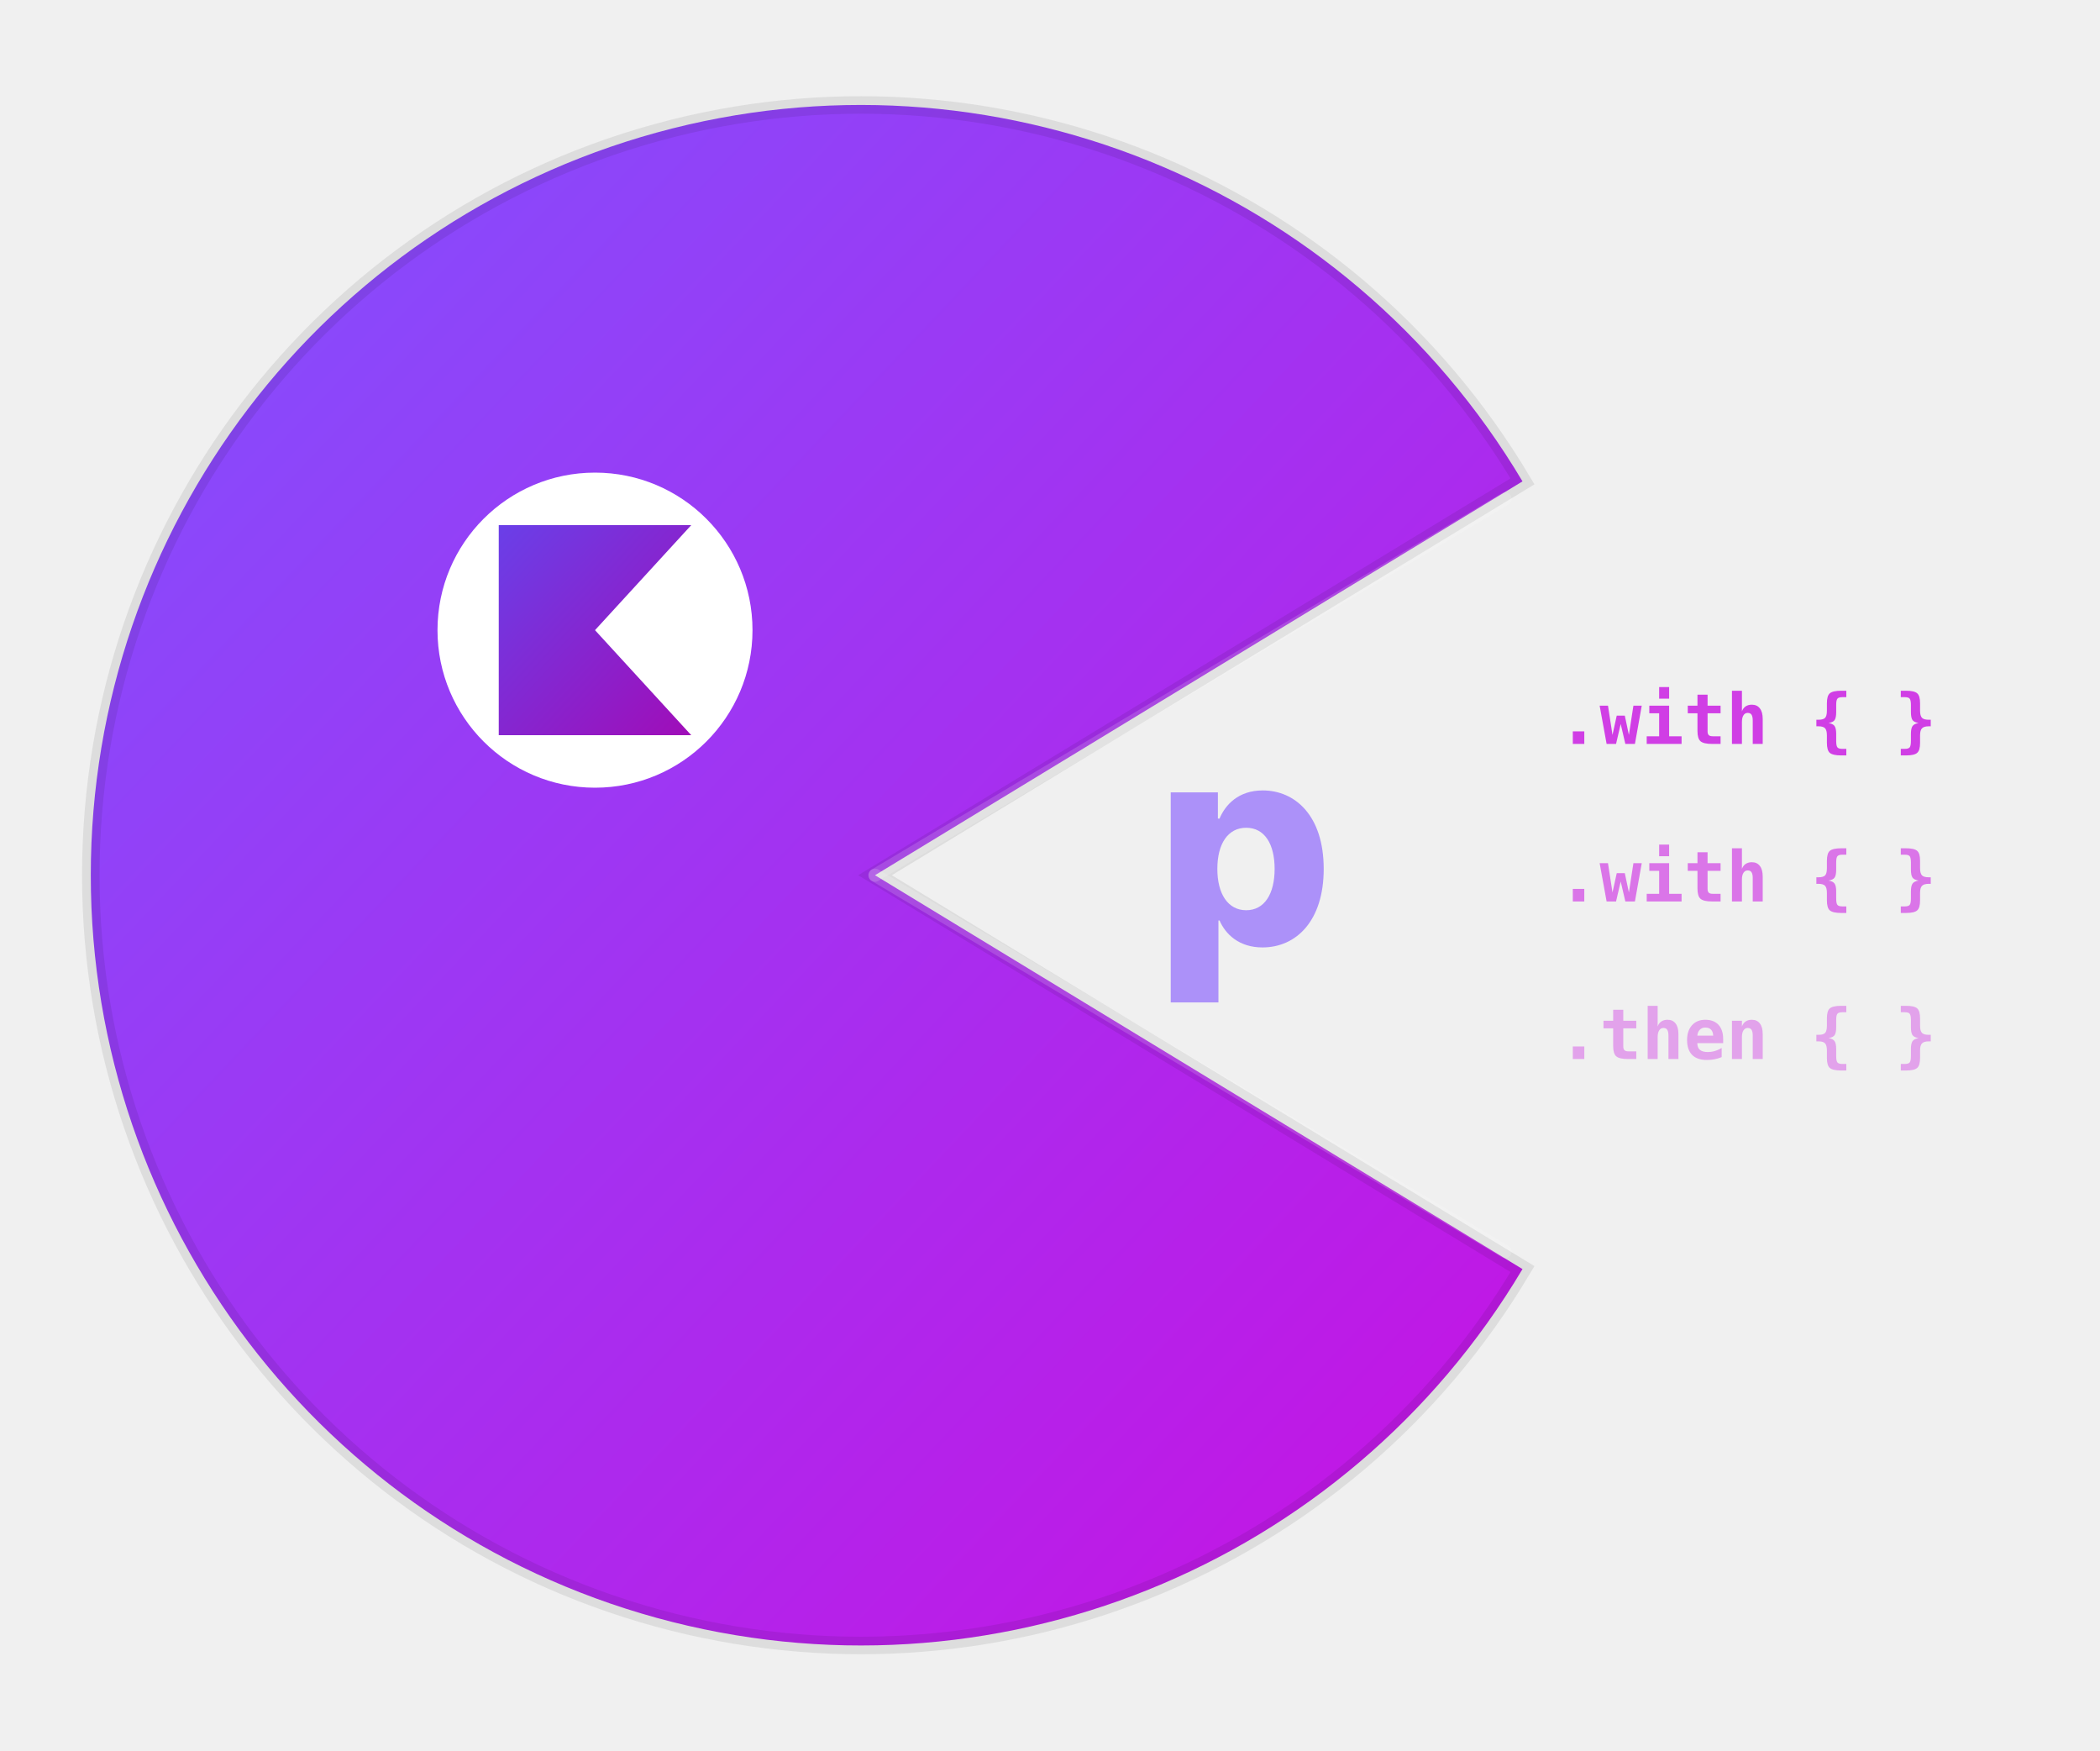
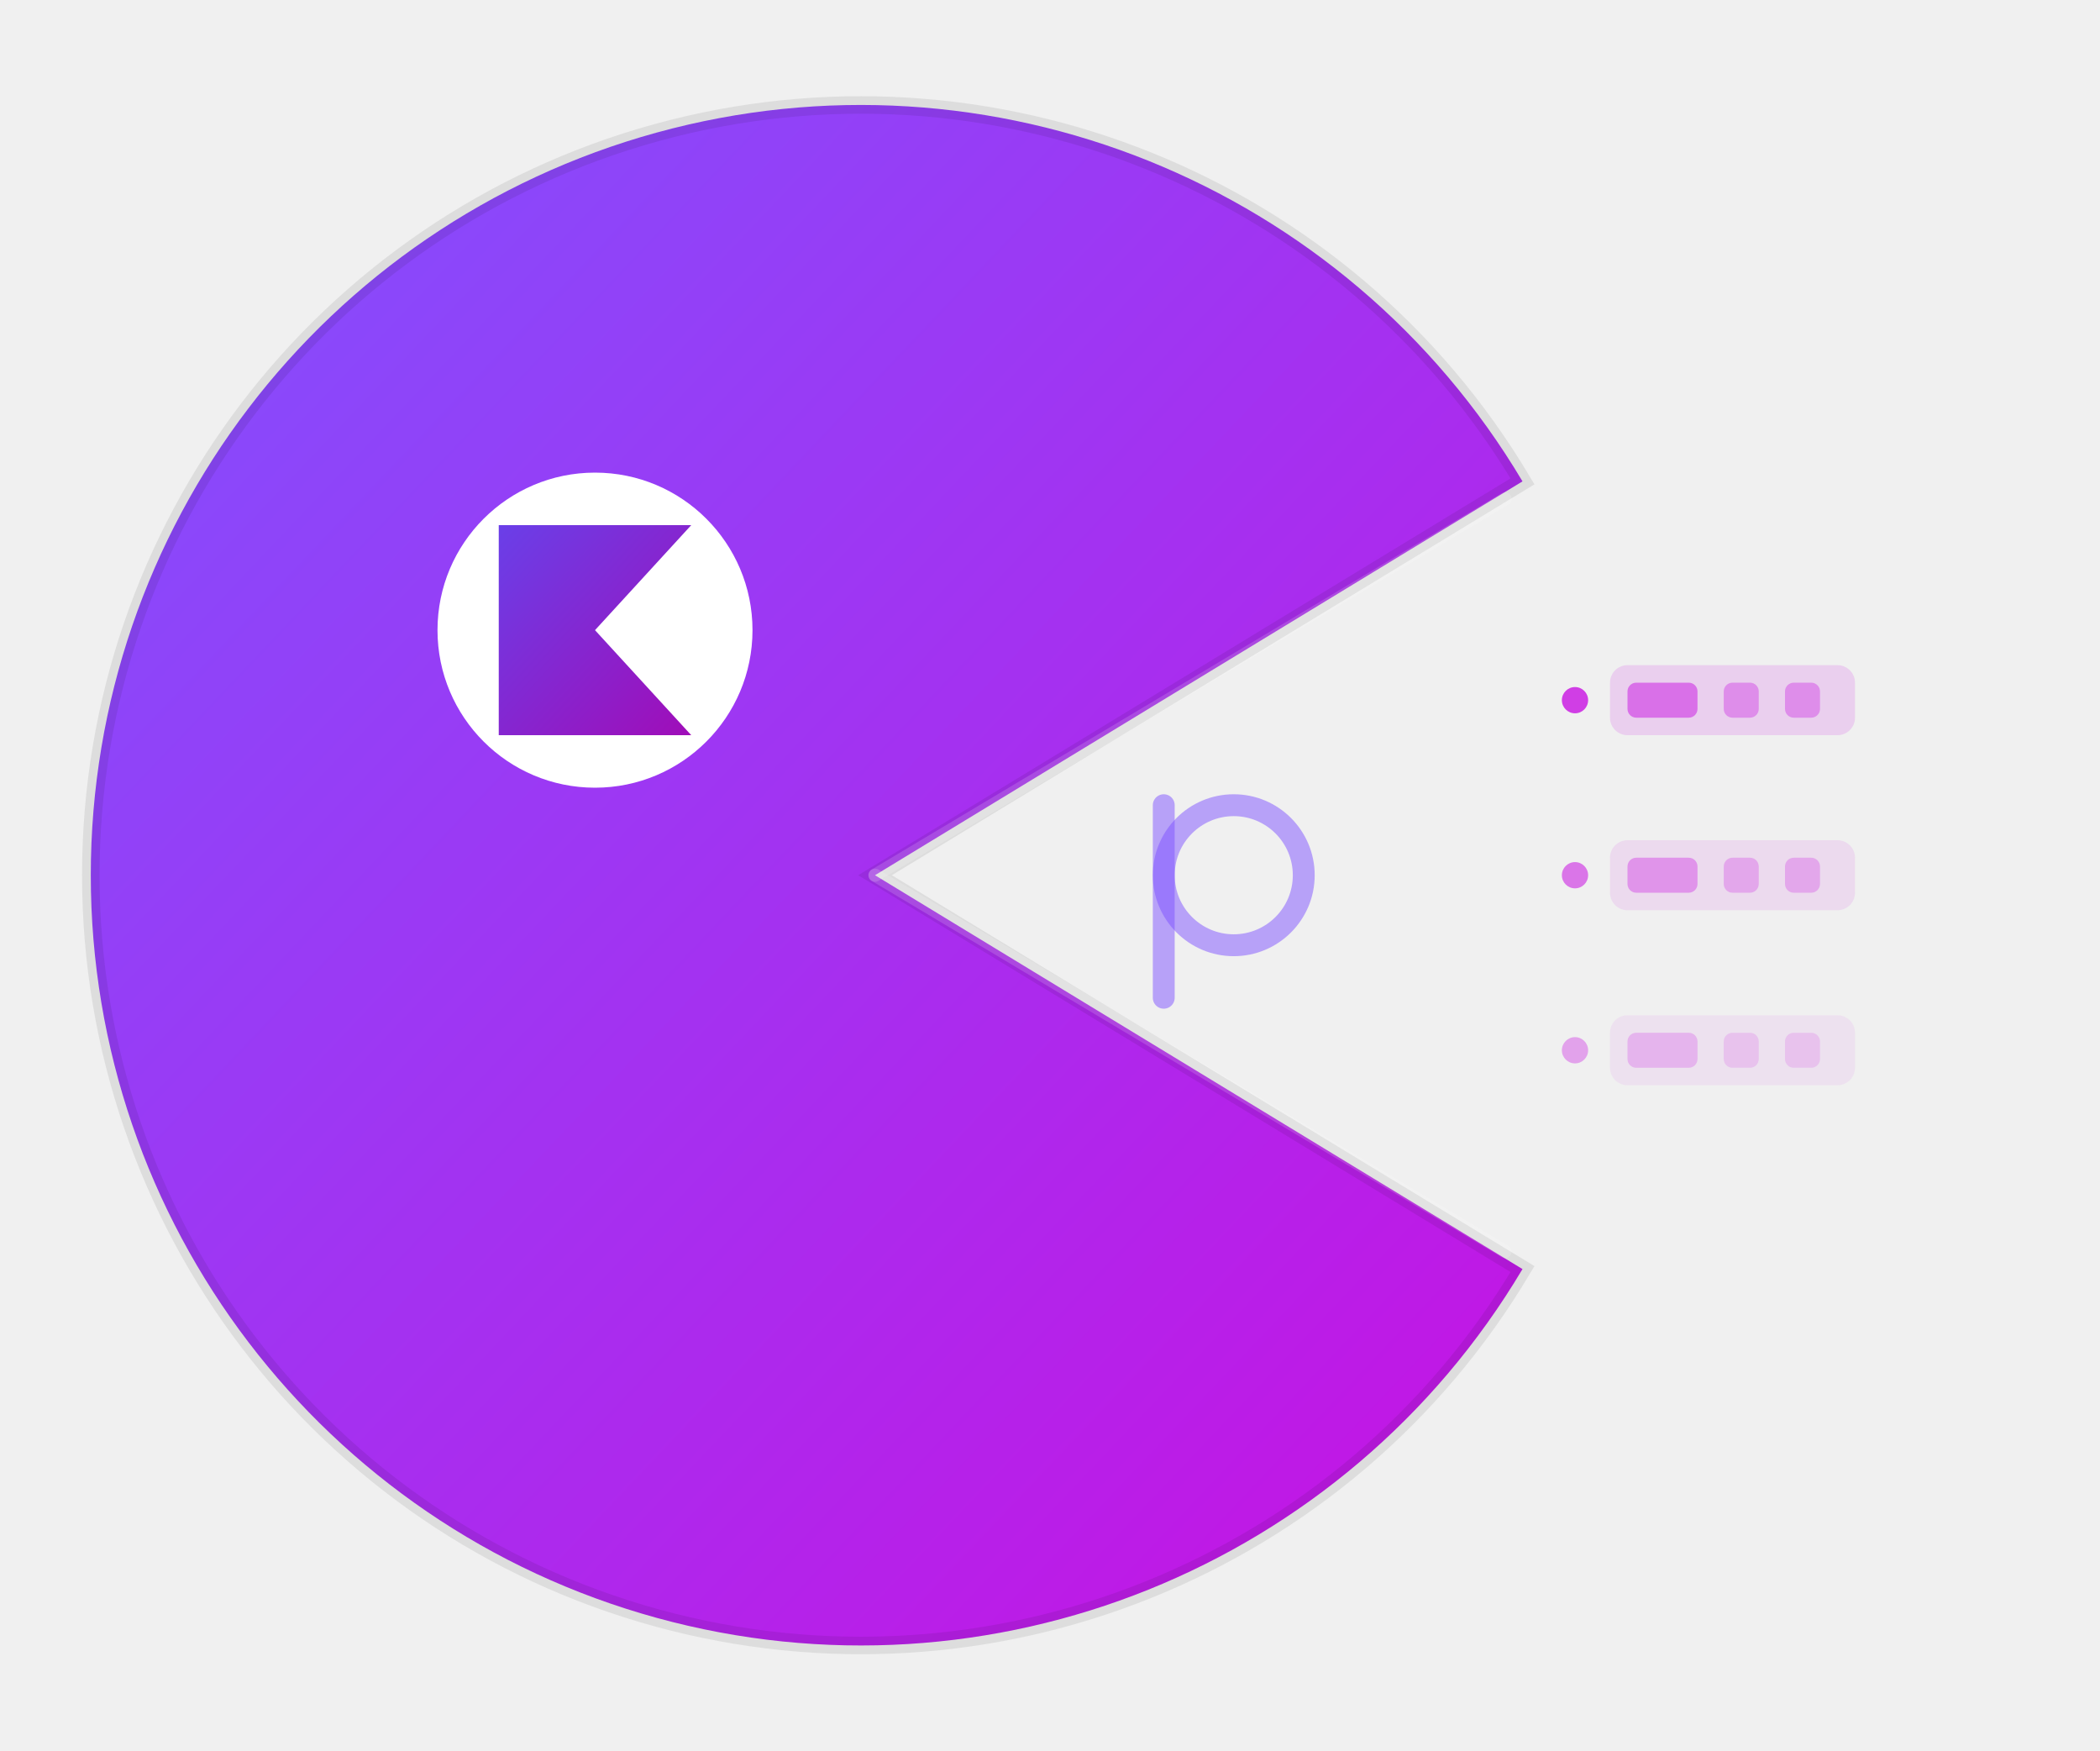
<svg xmlns="http://www.w3.org/2000/svg" viewBox="0 0 240 200" width="240" height="200">
  <defs>
    <linearGradient id="grad" x1="0%" y1="0%" x2="100%" y2="100%">
      <stop offset="0%" stop-color="#7F52FF" />
      <stop offset="100%" stop-color="#C811E2" />
    </linearGradient>
    <linearGradient id="grad-dark" x1="0%" y1="0%" x2="100%" y2="100%">
      <stop offset="0%" stop-color="#6A3FE8" />
      <stop offset="100%" stop-color="#A00DB8" />
    </linearGradient>
  </defs>
  <path d="M100,100 L174,55 A88,88 0 1,0 174,145 Z" fill="url(#grad)" />
  <path d="M100,100 L174,55 A88,88 0 1,0 174,145 Z" fill="none" stroke="rgba(0,0,0,0.08)" stroke-width="2" />
  <circle cx="68" cy="72" r="18" fill="white" />
  <path d="M57,60 L79,60 L68,72 L79,84 L57,84 Z" fill="url(#grad-dark)" />
-   <text x="132" y="108" font-family="system-ui, -apple-system, sans-serif" font-weight="800" font-size="32" fill="rgba(127,82,255,0.6)" letter-spacing="-1">p</text>
+   <circle cx="141" cy="100" r="8" fill="none" stroke="rgba(127,82,255,0.5)" stroke-width="2.5" />
+   <line x1="133" y1="92" x2="133" y2="114" stroke="rgba(127,82,255,0.5)" stroke-width="2.5" stroke-linecap="round" />
  <line x1="100" y1="100" x2="172" y2="57" stroke="rgba(255,255,255,0.15)" stroke-width="1.5" stroke-linecap="round" />
  <line x1="100" y1="100" x2="172" y2="143" stroke="rgba(255,255,255,0.15)" stroke-width="1.5" stroke-linecap="round" />
-   <text x="178" y="85" font-family="JetBrains Mono, Fira Code, monospace" font-weight="700" font-size="8" fill="#C811E2" opacity="0.8">.with { }</text>
-   <text x="178" y="103" font-family="JetBrains Mono, Fira Code, monospace" font-weight="700" font-size="8" fill="#C811E2" opacity="0.55">.with { }</text>
-   <text x="178" y="121" font-family="JetBrains Mono, Fira Code, monospace" font-weight="700" font-size="8" fill="#C811E2" opacity="0.35">.then { }</text>
+   <circle cx="180" cy="80" r="1.5" fill="#C811E2" opacity="0.8" />
+   <rect x="184" y="76" width="28" height="8" rx="2" fill="#C811E2" opacity="0.15" />
+   <rect x="186" y="78" width="8" height="4" rx="1" fill="#C811E2" opacity="0.5" />
+   <rect x="197" y="78" width="4" height="4" rx="1" fill="#C811E2" opacity="0.35" />
+   <rect x="204" y="78" width="4" height="4" rx="1" fill="#C811E2" opacity="0.35" />
+   <circle cx="180" cy="100" r="1.5" fill="#C811E2" opacity="0.55" />
+   <rect x="184" y="96" width="28" height="8" rx="2" fill="#C811E2" opacity="0.1" />
+   <rect x="186" y="98" width="8" height="4" rx="1" fill="#C811E2" opacity="0.35" />
+   <rect x="197" y="98" width="4" height="4" rx="1" fill="#C811E2" opacity="0.25" />
+   <rect x="204" y="98" width="4" height="4" rx="1" fill="#C811E2" opacity="0.25" />
+   <circle cx="180" cy="120" r="1.5" fill="#C811E2" opacity="0.35" />
+   <rect x="184" y="116" width="28" height="8" rx="2" fill="#C811E2" opacity="0.07" />
+   <rect x="186" y="118" width="8" height="4" rx="1" fill="#C811E2" opacity="0.22" />
+   <rect x="197" y="118" width="4" height="4" rx="1" fill="#C811E2" opacity="0.15" />
+   <rect x="204" y="118" width="4" height="4" rx="1" fill="#C811E2" opacity="0.15" />
</svg>
